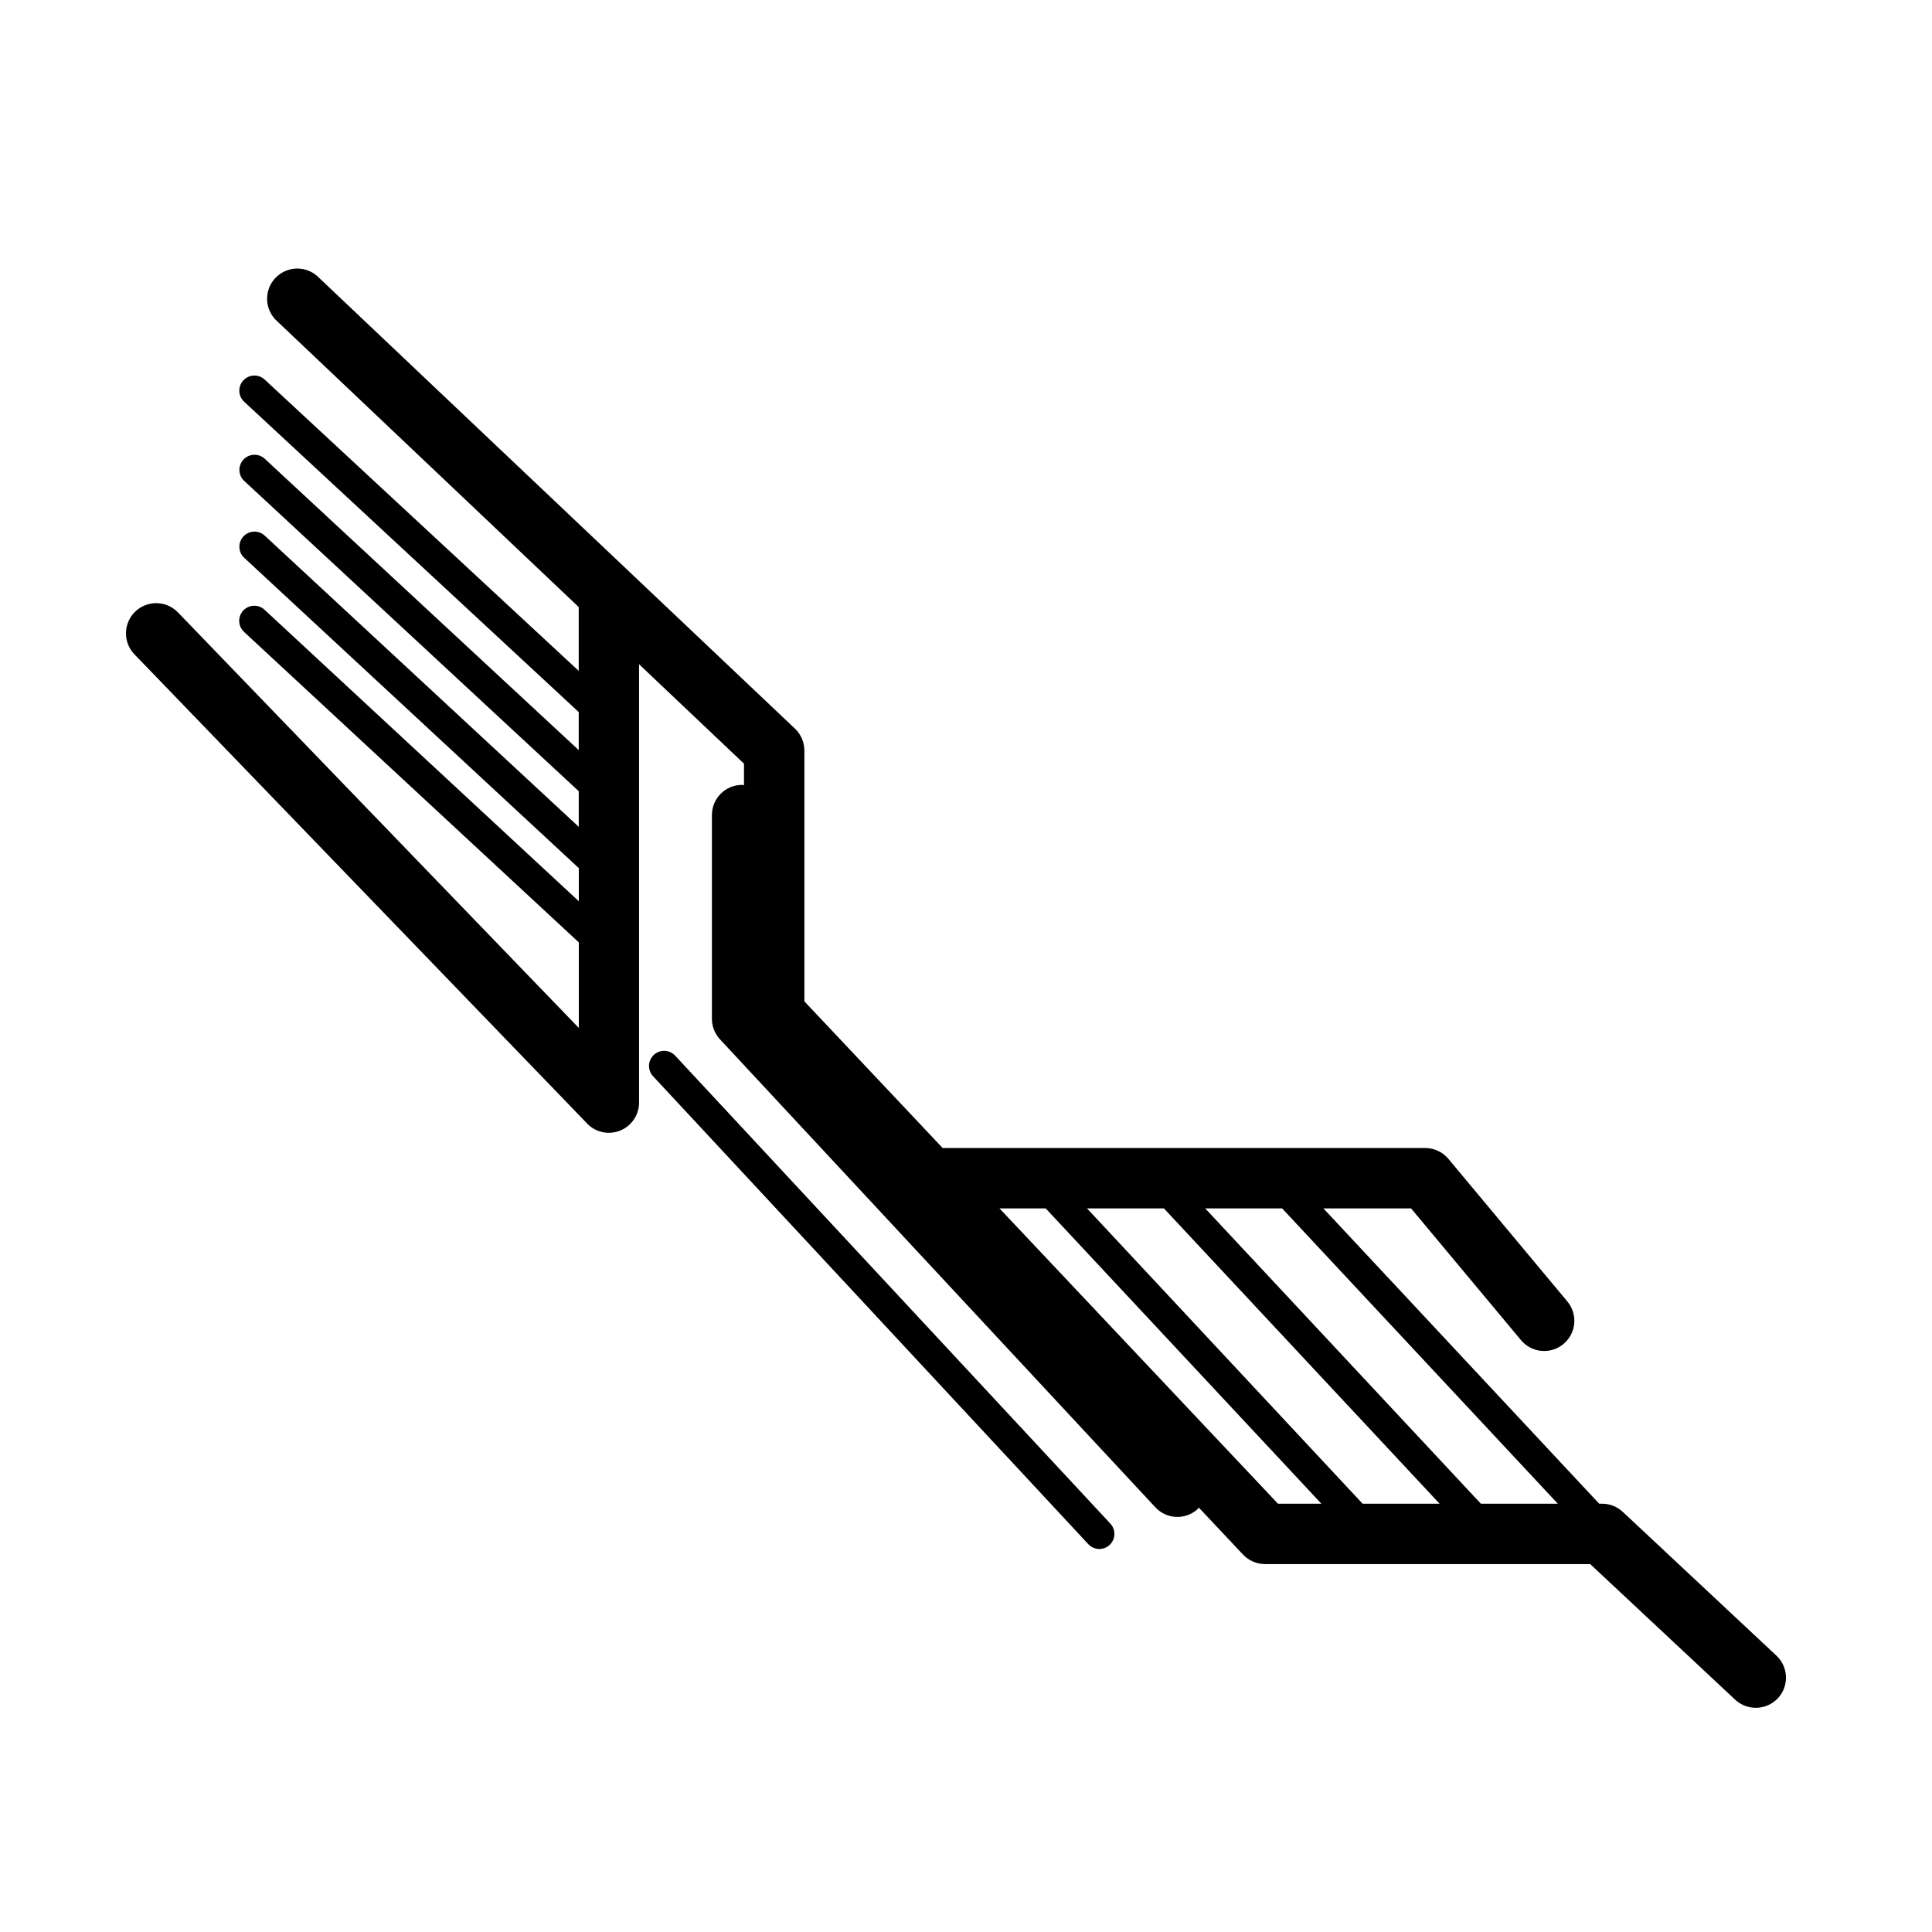
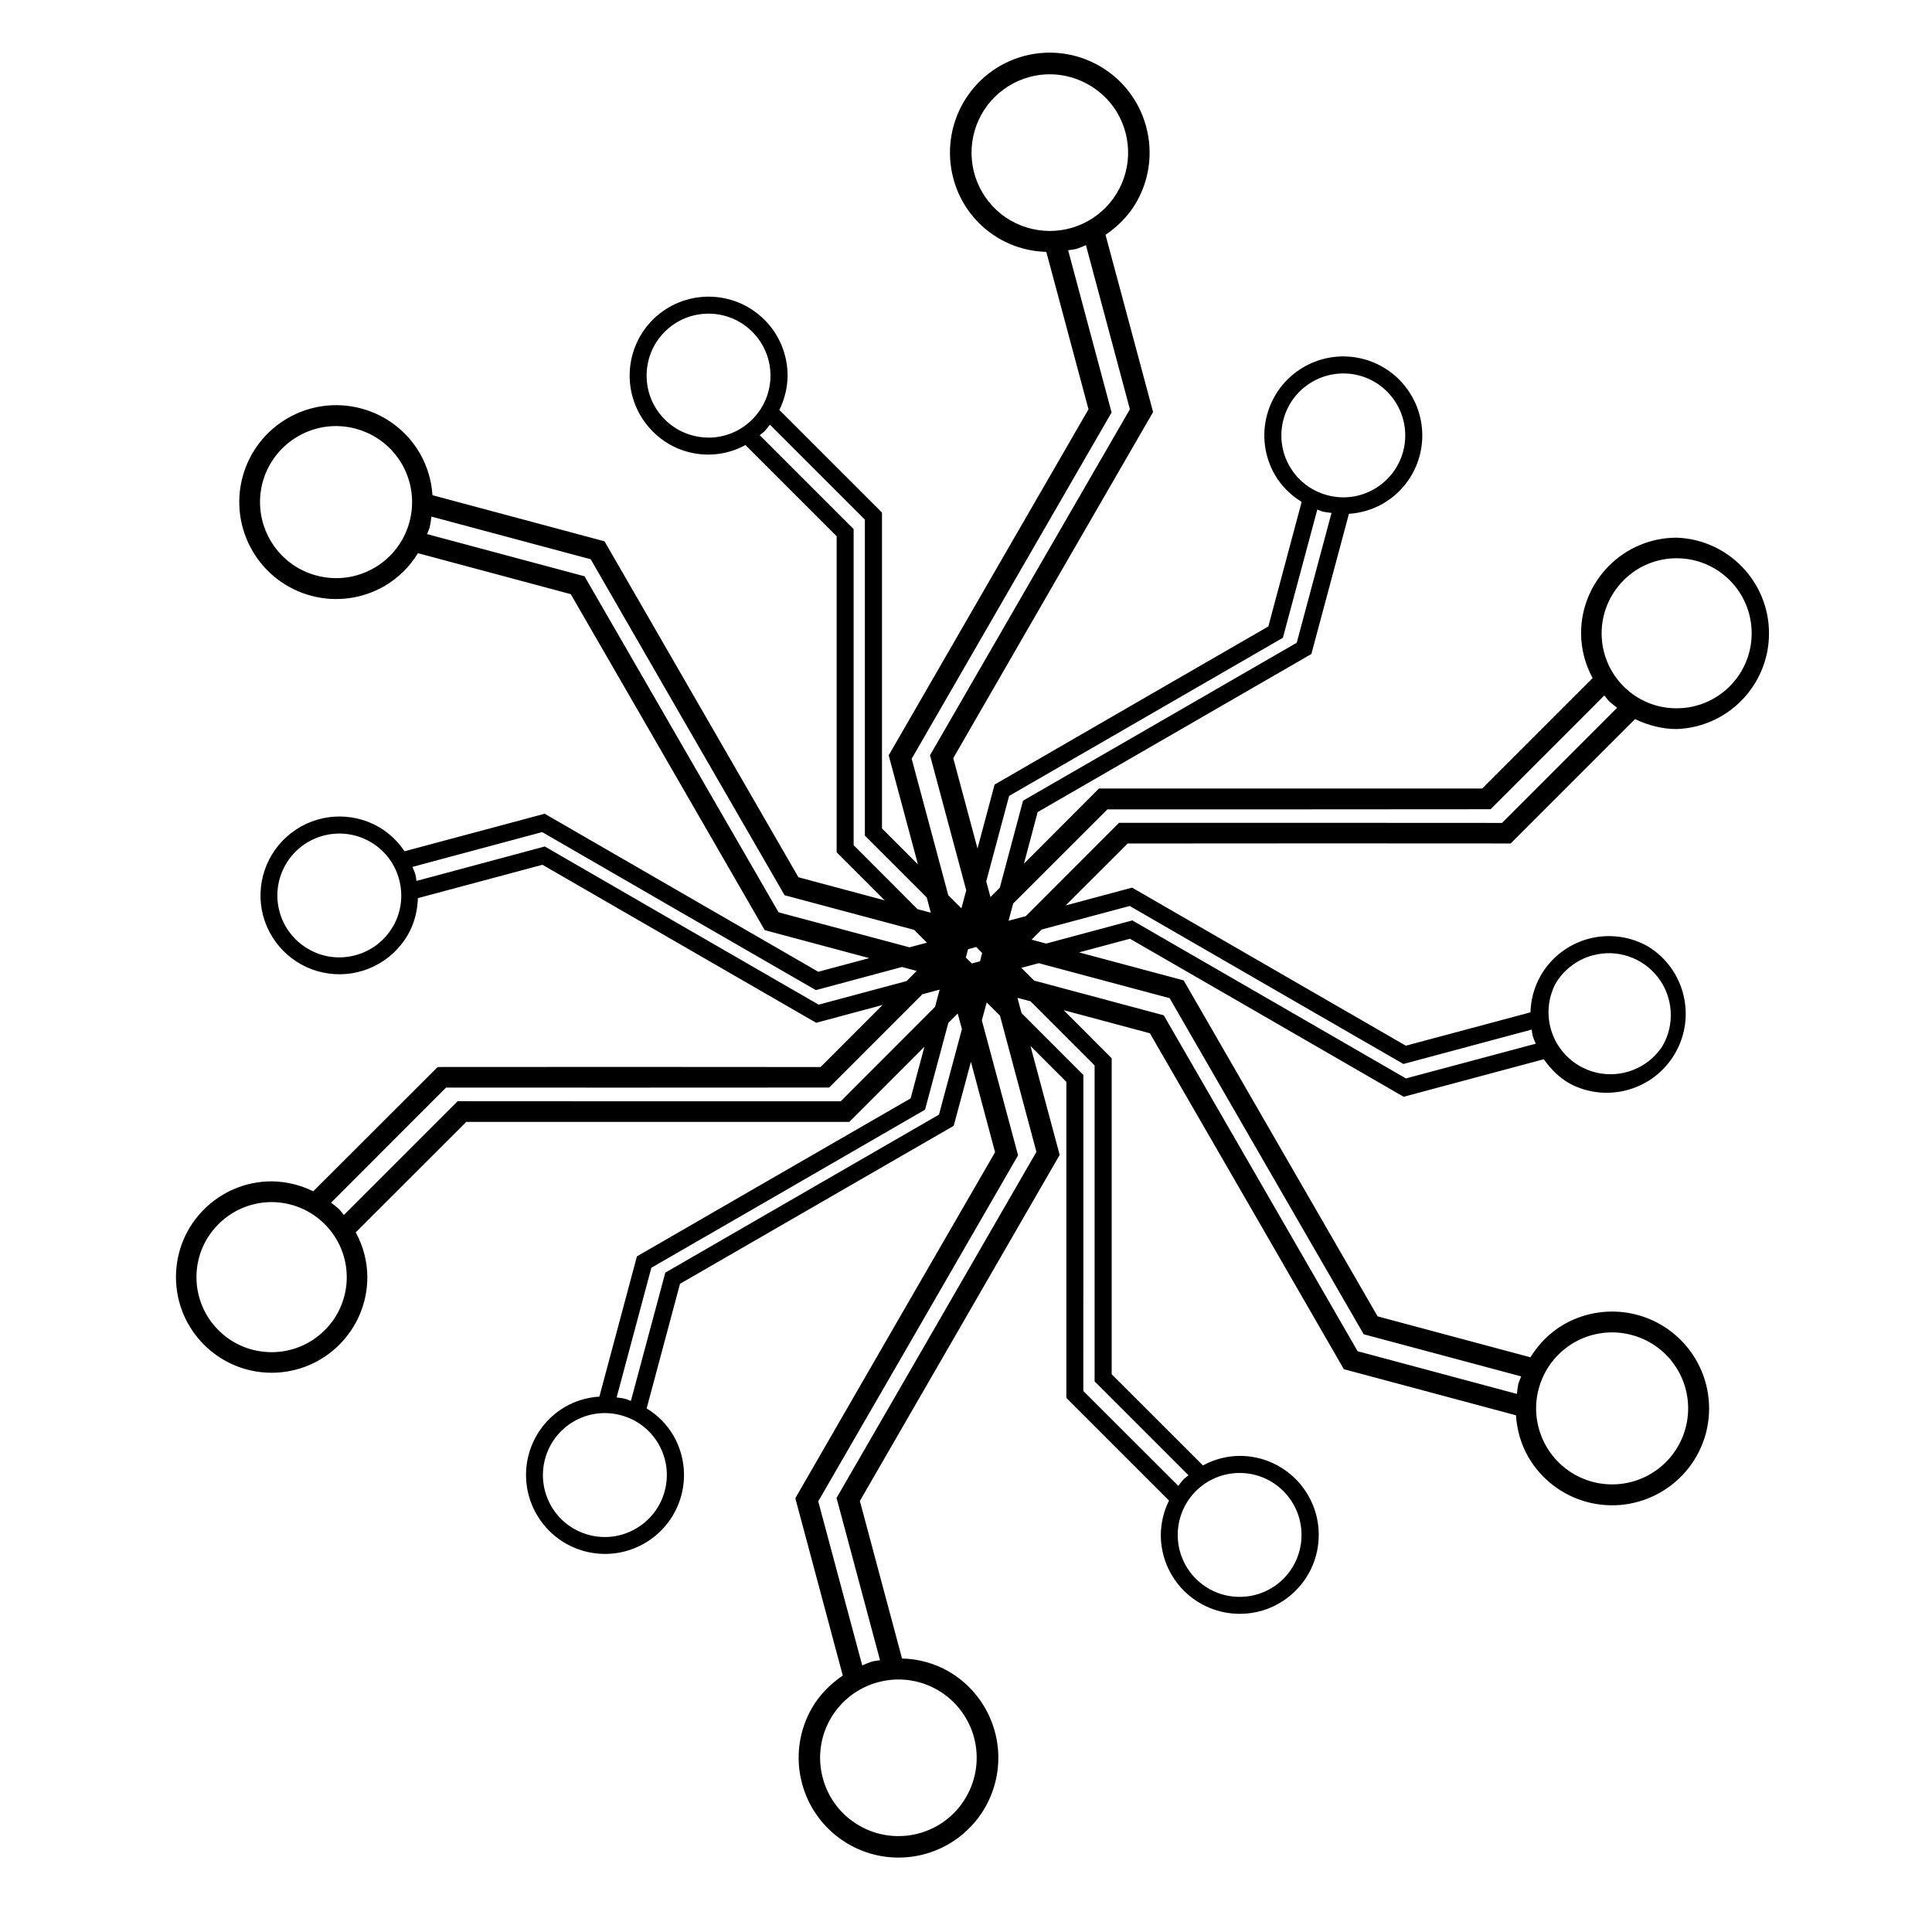
<svg xmlns="http://www.w3.org/2000/svg" viewBox="0 0 64 64">
-   <path d="M19.45 37.222a1.002 1.002 0 0 0 1.72-.694V22.004l3.476 3.294v.715c-.023-.002-.04-.013-.063-.013a1 1 0 0 0-1 1v6.75a1 1 0 0 0 .268.68l14.42 15.5a.996.996 0 0 0 1.412.052c.013-.012.017-.027.03-.04l1.465 1.557c.19.2.452.313.727.313h10.772l4.803 4.493a1.005 1.005 0 0 0 1.413-.046 1 1 0 0 0-.047-1.414l-5.09-4.763a1 1 0 0 0-.684-.27h-.097L43.84 40.03h2.904l3.64 4.363a.998.998 0 0 0 1.41.127 1 1 0 0 0 .126-1.408l-3.94-4.723a1.002 1.002 0 0 0-.77-.36H31.226l-4.58-4.858v-8.306c0-.274-.112-.537-.31-.726L10.566 9.2a1 1 0 1 0-1.375 1.45l9.98 9.46v2.114l-10.403-9.65a.5.5 0 1 0-.68.734l11.083 10.28v1.26l-10.4-9.65a.5.5 0 1 0-.68.734L19.172 26.21v1.18L8.77 17.744a.5.5 0 1 0-.68.734l11.084 10.28v1.097L8.77 20.205a.5.5 0 1 0-.68.733l11.084 10.28v2.834L5.894 20.286a1 1 0 0 0-1.44 1.39l15 15.547zm23.022 2.808l9.133 9.783h-2.548l-9.133-9.783h2.548zm-3.916 0l9.133 9.783h-2.55l-9.13-9.783h2.548zm-3.916 0l9.133 9.783h-1.438L33.11 40.03h1.53z" />
-   <path d="M36.417 51.313a.5.5 0 0 0 .366-.84L22.366 34.97a.5.5 0 1 0-.732.682l14.417 15.5a.5.5 0 0 0 .368.16z" />
+   <path d="M43.947 27.938l6.096.003 4.12-4.12c.437.21.905.33 1.378.33a3.172 3.172 0 0 0 0-6.34 3.17 3.17 0 0 0-3.166 3.17 3.11 3.11 0 0 0 .383 1.48l-3.66 3.66H36.404l-2.485 2.49.455-1.71 4.71-2.72 4.357-2.516 1.244-4.644a2.62 2.62 0 0 0 1.12-.333 2.61 2.61 0 0 0 .958-3.573 2.615 2.615 0 1 0-4.53 2.615c.21.364.52.67.886.897l-1.104 4.125-4.154 2.398-4.914 2.84-.566 2.118-.803-2.993 3.436-5.956 3.184-5.51-1.576-5.87c.418-.284.77-.644 1.018-1.072.422-.73.566-1.63.328-2.51a3.292 3.292 0 0 0-1.54-2.008 3.3 3.3 0 0 0-4.516 1.21 3.316 3.316 0 0 0-.332 2.51 3.263 3.263 0 0 0 3.08 2.434l1.398 5.215-3.033 5.25-3.586 6.213.97 3.616-1.192-1.194V16.98l-3.4-3.4a2.62 2.62 0 0 0 .273-1.138c0-.668-.255-1.34-.767-1.85a2.62 2.62 0 0 0-3.7 0 2.62 2.62 0 0 0 0 3.7 2.578 2.578 0 0 0 3.072.45l3.02 3.02v10.47l1.594 1.594-2.86-.766-3.338-5.782-3.085-5.346-5.7-1.528a3.2 3.2 0 0 0-.41-1.375 3.195 3.195 0 0 0-1.948-1.497 3.21 3.21 0 0 0-3.933 2.27 3.206 3.206 0 0 0 .322 2.435 3.204 3.204 0 0 0 4.384 1.175 3.18 3.18 0 0 0 1.104-1.087l5.062 1.357 2.945 5.1 3.48 6.03 3.463.927-1.688.452-4.71-2.72-4.354-2.515L13.4 28.2a2.597 2.597 0 0 0-.85-.805 2.618 2.618 0 0 0-3.833 2.943 2.618 2.618 0 0 0 4.793.63c.21-.365.32-.784.333-1.216l4.127-1.105 4.153 2.398 4.914 2.836 2.2-.59-2.054 2.056-6.592-.004-6.092.003-4.123 4.118a3.162 3.162 0 0 0-1.377-.33 3.17 3.17 0 0 0-3.17 3.17 3.17 3.17 0 0 0 6.34 0 3.11 3.11 0 0 0-.385-1.48l3.662-3.66h12.69l2.487-2.49-.458 1.712-4.71 2.717-4.356 2.516-1.244 4.646a2.604 2.604 0 0 0-1.12.33 2.61 2.61 0 0 0-.958 3.572 2.614 2.614 0 0 0 3.572.958 2.61 2.61 0 0 0 .957-3.573 2.567 2.567 0 0 0-.885-.896l1.105-4.128 4.154-2.398 4.913-2.836.57-2.12.8 2.995-3.44 5.953-3.177 5.508 1.572 5.874c-.416.282-.77.643-1.018 1.07a3.293 3.293 0 0 0-.33 2.51 3.307 3.307 0 1 0 4.848-3.72 3.254 3.254 0 0 0-1.537-.424l-1.397-5.218 3.033-5.252 3.586-6.212-.968-3.61 1.19 1.19v10.47l3.4 3.4a2.61 2.61 0 0 0-.272 1.136 2.613 2.613 0 0 0 2.616 2.616 2.616 2.616 0 0 0 0-5.232 2.57 2.57 0 0 0-1.22.317l-3.023-3.02V35.057l-1.594-1.595 2.86.767 3.34 5.78 3.085 5.347 5.7 1.527c.036.488.167.96.407 1.376a3.208 3.208 0 0 0 4.386 1.175 3.21 3.21 0 0 0 1.498-1.948 3.212 3.212 0 0 0-4.707-3.61c-.45.257-.823.635-1.104 1.086l-5.062-1.356-2.945-5.1-3.48-6.03-3.465-.927 1.686-.452 4.713 2.72 4.354 2.515 4.644-1.244c.226.33.51.607.85.803a2.617 2.617 0 0 0 2.616-4.53 2.618 2.618 0 0 0-1.984-.263 2.61 2.61 0 0 0-1.587 1.22 2.588 2.588 0 0 0-.338 1.217L46.57 34.64l-4.154-2.398-4.914-2.838-2.2.59 2.054-2.052 6.59-.004zm-30.382-10.65a2.507 2.507 0 0 1-1.172 1.527 2.51 2.51 0 0 1-1.91.25 2.503 2.503 0 0 1-1.53-1.173 2.512 2.512 0 0 1 .922-3.44 2.496 2.496 0 0 1 1.91-.25 2.52 2.52 0 0 1 1.53 1.172c.32.56.43 1.238.25 1.913zm-.547 13.4a2.03 2.03 0 0 1-1.246.955c-.55.148-1.103.06-1.557-.205a2.046 2.046 0 0 1-.75-2.802 2.054 2.054 0 0 1 2.8-.75c.456.264.81.697.956 1.247.148.548.06 1.1-.2 1.556zm37.955 15.314a2.512 2.512 0 0 1 3.082-1.778c.674.18 1.207.613 1.53 1.172a2.518 2.518 0 1 1-4.613.606zM51.52 32.6a2.05 2.05 0 0 1 1.245-.954 2.05 2.05 0 0 1 2.307 3.006A2.054 2.054 0 0 1 51.52 32.6zm2.263-13.377a2.476 2.476 0 0 1 1.758-.73 2.485 2.485 0 0 1 0 4.97 2.46 2.46 0 0 1-1.756-.725 2.482 2.482 0 0 1 0-3.515zM42.72 15.448a2.044 2.044 0 0 1-.202-1.557c.146-.547.5-.98.955-1.243a2.045 2.045 0 0 1 2.803.752 2.048 2.048 0 0 1-.752 2.8 2.035 2.035 0 0 1-1.556.204 2.036 2.036 0 0 1-1.246-.955zm-9.29 10.917l4.713-2.722 4.355-2.516 1.14-4.25c.06.023.12.054.185.072.096.02.19.03.285.043l-1.152 4.3-4.15 2.396-4.916 2.835-.77 2.882-.31.31-.14-.518.76-2.836zm.045-19.062a2.597 2.597 0 0 1 .63-4.753 2.574 2.574 0 0 1 1.966.262c.578.33 1.025.88 1.21 1.57a2.594 2.594 0 0 1-3.804 2.92zM30.203 25.13l3.44-5.96 3.18-5.507-1.44-5.375c.083-.012.167-.018.25-.037.118-.032.226-.084.34-.13l1.456 5.437-3.033 5.247-3.588 6.213 1.2 4.475-.16.596-.436-.436-1.212-4.52zM23.47 14.495c-.524 0-1.048-.2-1.45-.602-.402-.402-.6-.926-.6-1.45s.198-1.05.6-1.452a2.05 2.05 0 0 1 2.9 0 2.048 2.048 0 0 1 0 2.903c-.4.402-.924.603-1.45.603zM28.278 28V17.527l-3.11-3.11c.05-.043.104-.078.153-.125.07-.07.12-.148.183-.225l3.146 3.146V27.68l2.05 2.05.133.504-.438-.117-2.117-2.12zm-2.488 2.22l-3.34-5.784-3.087-5.346-5.215-1.397c.025-.077.065-.15.086-.23.03-.116.04-.23.057-.35l5.277 1.413 2.94 5.1 3.483 6.03 4.292 1.147.424.424-.578.154-4.34-1.16zm1.325 3.058l-4.713-2.72-4.354-2.517-4.25 1.14c-.014-.063-.016-.13-.033-.194-.025-.096-.066-.18-.102-.27l4.297-1.153 4.152 2.4 4.914 2.835 2.854-.766.486.13-.334.336-2.917.782zm-16.36 10.787a2.467 2.467 0 0 1-1.76.727c-.636 0-1.27-.24-1.757-.727a2.475 2.475 0 0 1-.73-1.758c0-.638.243-1.27.73-1.756a2.488 2.488 0 0 1 1.758-.73 2.49 2.49 0 0 1 1.76.73 2.48 2.48 0 0 1 0 3.516zm17.097-7.583h-6.596l-6.096-.003-3.77 3.77c-.052-.06-.095-.13-.153-.187-.084-.085-.178-.148-.27-.222l3.81-3.813 5.813.002 6.877-.003 3.088-3.09.572-.153-.152.57-3.123 3.127zm-6.036 11.355c.262.455.35 1.01.203 1.557-.148.55-.504.985-.96 1.246a2.03 2.03 0 0 1-1.556.205 2.04 2.04 0 0 1-1.244-.956 2.056 2.056 0 0 1 .75-2.803 2.04 2.04 0 0 1 1.56-.204 2.04 2.04 0 0 1 1.246.953zm9.29-10.914l-4.712 2.72-4.355 2.515-1.14 4.25c-.063-.02-.12-.053-.187-.07-.096-.025-.19-.03-.285-.047l1.15-4.295L25.73 39.6l4.913-2.84.772-2.876.31-.31.14.516-.76 2.833zm1.363-5.08l-.166.044h.002l-.11.03-.12-.12v.002l-.08-.08.045-.167.03-.108.162-.044h-.003l.11-.03.117.12h.002l.077.08-.043.16.002.003-.028.11zm-1.41 24.14a2.592 2.592 0 0 1 .946 3.544 2.573 2.573 0 0 1-1.574 1.208 2.584 2.584 0 0 1-1.967-.26 2.57 2.57 0 0 1-1.207-1.572 2.588 2.588 0 0 1 1.833-3.178 2.584 2.584 0 0 1 1.968.257zm3.273-17.825l-3.44 5.96-3.18 5.503 1.44 5.377c-.082.016-.166.018-.248.04-.12.032-.227.084-.342.13l-1.457-5.434 3.035-5.25 3.585-6.213-1.2-4.47.16-.596.44.438 1.208 4.516zm6.732 10.636a2.05 2.05 0 0 1 2.05 2.052 2.045 2.045 0 0 1-2.05 2.052 2.05 2.05 0 0 1-2.05-2.05 2.05 2.05 0 0 1 2.05-2.054zM36.26 35.29v10.47l3.11 3.11c-.05.044-.106.08-.153.126-.07.07-.123.148-.184.225l-3.147-3.144.002-4.795v-5.673L33.84 33.56l-.136-.506.435.116 2.12 2.12zm2.488-2.22l3.338 5.783 3.088 5.346 5.217 1.396c-.027.077-.064.15-.09.23-.027.116-.035.23-.053.35l-5.275-1.414-2.94-5.098-3.482-6.03-4.295-1.15-.424-.422.58-.154 4.34 1.16zm-1.328-3.06l4.713 2.722 4.357 2.514 4.25-1.14c.01.068.014.133.03.198.026.095.067.18.103.27l-4.3 1.15-4.15-2.397-4.913-2.837-2.855.767-.484-.13.336-.335 2.915-.78zm-3.438.338l-.572.153.152-.57 3.123-3.12h6.598l6.094-.004 3.77-3.77c.054.062.097.13.153.188.084.083.18.146.27.22l-3.813 3.815-5.81-.003H37.07l-3.09 3.092z" />
</svg>
